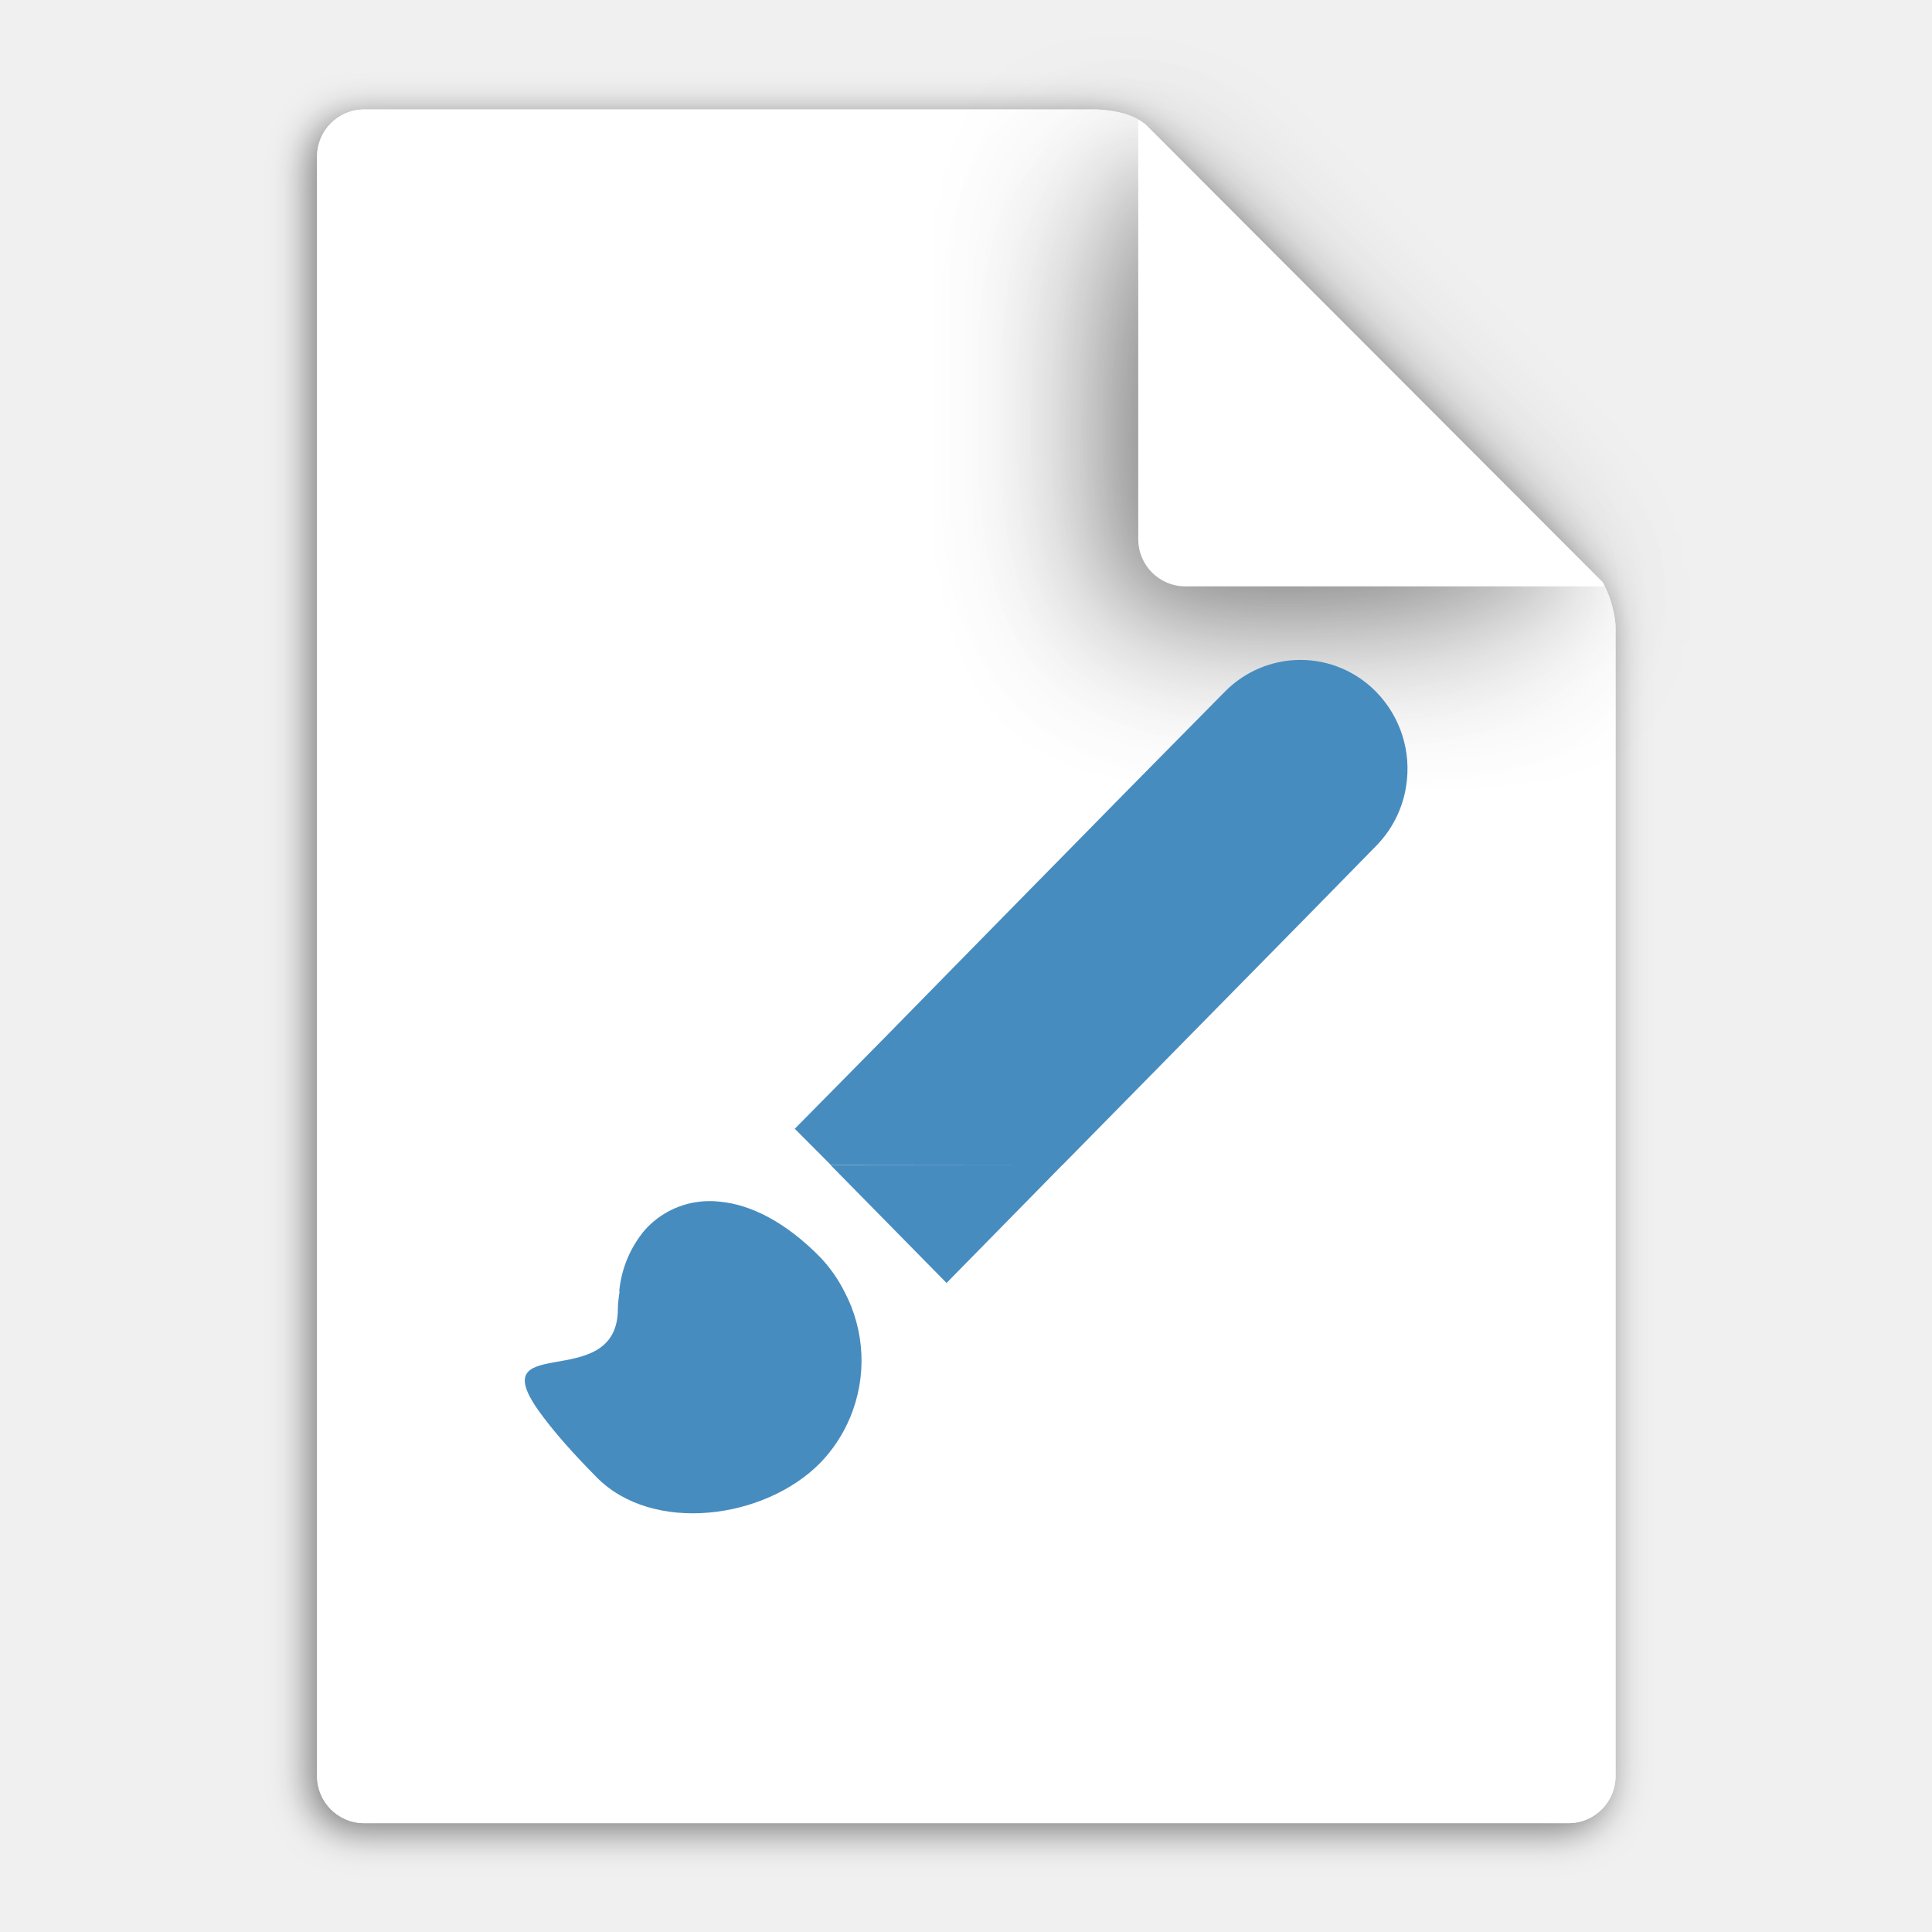
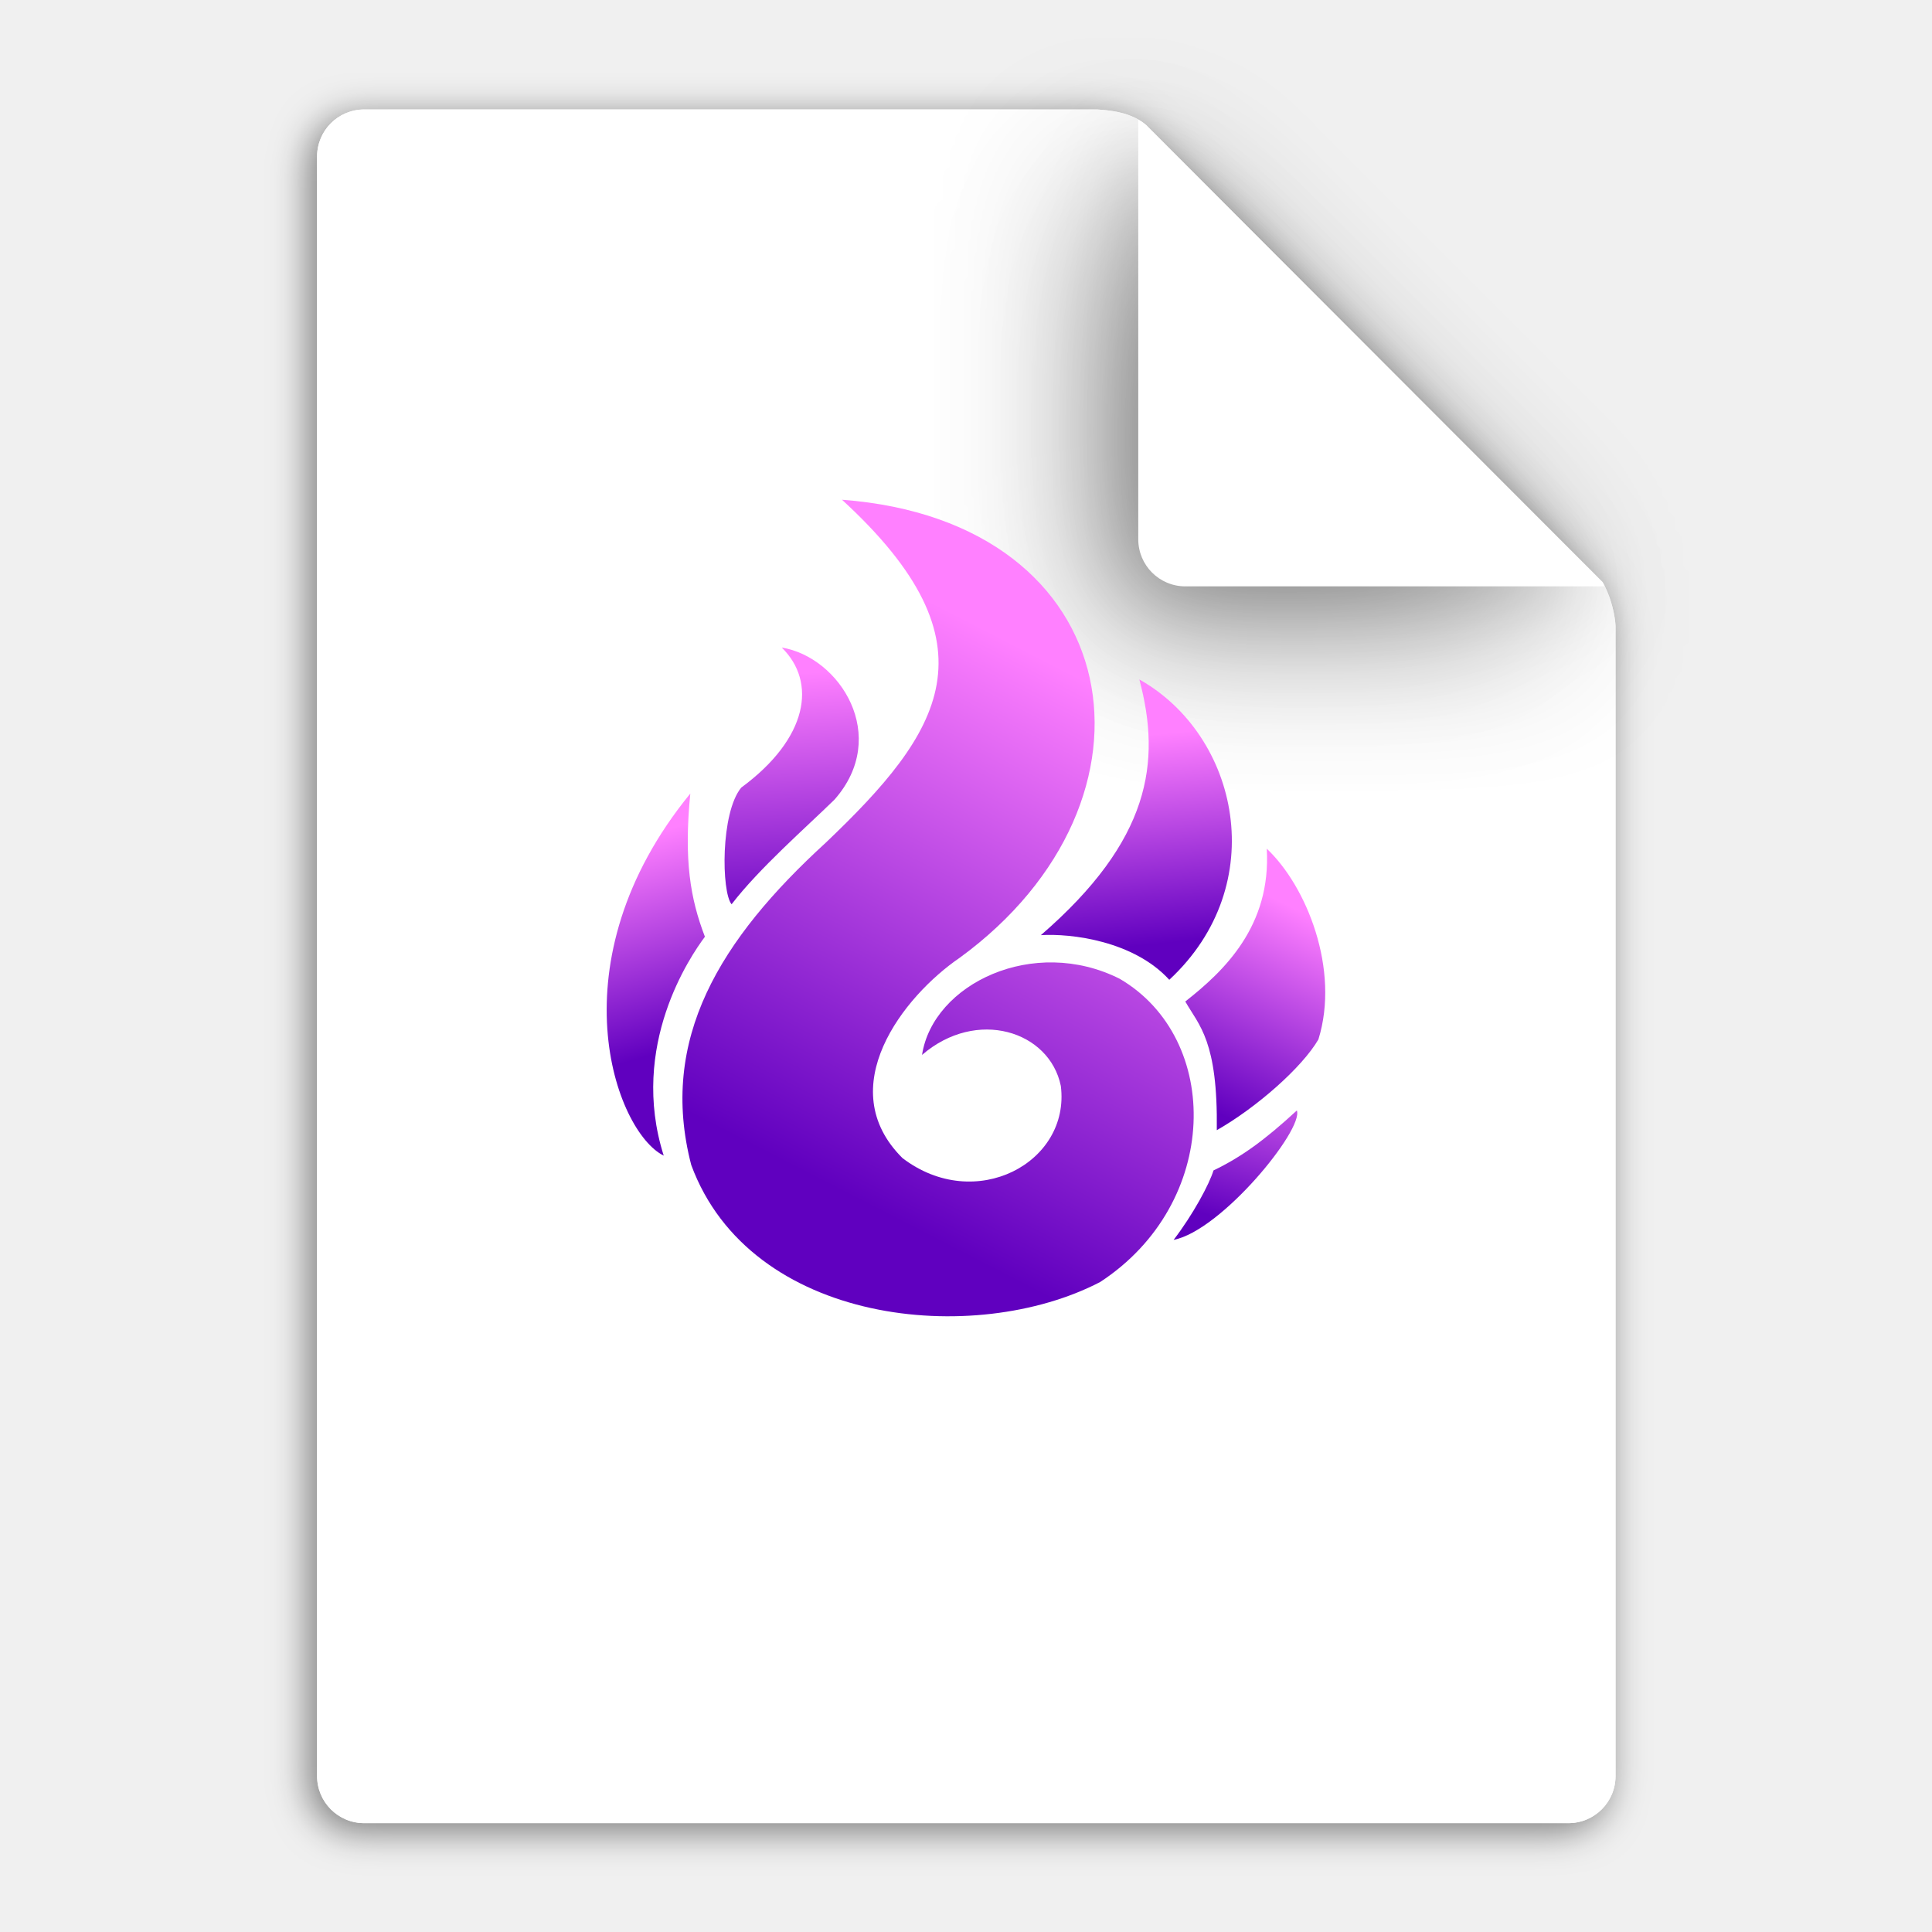
- <svg xmlns="http://www.w3.org/2000/svg" width="16" height="16">
+ <svg xmlns="http://www.w3.org/2000/svg" xmlns:xlink="http://www.w3.org/1999/xlink" width="16" height="16">
  <defs>
    <filter id="a" width="1.076" height="1.057" x="-.041" y="-.026" color-interpolation-filters="sRGB">
      <feFlood flood-color="#000" flood-opacity=".502" result="flood" />
      <feGaussianBlur in="SourceGraphic" result="blur" stdDeviation="10" />
      <feOffset dx="-4" dy="4" in="blur" result="offset" />
      <feComposite in="flood" in2="offset" operator="in" result="comp1" />
      <feComposite in="SourceGraphic" in2="comp1" result="comp2" />
    </filter>
    <filter id="b" width="2.262" height="2.261" x="-.68" y="-.582" color-interpolation-filters="sRGB">
      <feFlood flood-color="#000" flood-opacity=".4" result="flood" />
      <feGaussianBlur in="SourceGraphic" result="blur" stdDeviation="40" />
      <feOffset dx="-20" dy="20" in="blur" result="offset" />
      <feComposite in="flood" in2="offset" operator="in" result="comp1" />
      <feComposite in="SourceGraphic" in2="comp1" result="fbSourceGraphic" />
      <feColorMatrix in="fbSourceGraphic" result="fbSourceGraphicAlpha" values="0 0 0 -1 0 0 0 0 -1 0 0 0 0 -1 0 0 0 0 1 0" />
      <feFlood flood-color="#000" flood-opacity=".2" result="flood" />
      <feGaussianBlur in="fbSourceGraphic" result="blur" stdDeviation="20" />
      <feOffset dx="-4" dy="4" in="blur" result="offset" />
      <feComposite in="flood" in2="offset" operator="in" result="comp1" />
      <feComposite in="fbSourceGraphic" in2="comp1" result="comp2" />
    </filter>
  </defs>
  <path fill="#fff" d="m 193,58 c -13.85,-6.8e-5 -25,11.15 -25,25 v 858 c 0,13.85 11.15,25 25,25 h 638 c 13.85,0 25,-11.15 25,-25 0,0 -0.004,-609.403 -0.006,-609.404 -0.011,-0.54 -0.49,-11.635 -6.799,-23.109 L 727.166,186.282 607.137,66.078 C 600.033,60.162 590.478,58.524 581.41,58.002 Z" filter="url(#a)" transform="scale(.01563)" />
  <path fill="#fff" d="m 603.107,63.297 c -6.476,-3.684 -14.251,-4.866 -21.697,-5.295 L 193,58 c -13.85,-6.8e-5 -25,11.15 -25,25 v 858 c 0,13.85 11.15,25 25,25 h 638 c 13.85,0 25,-11.15 25,-25 0,0 -0.004,-609.403 -0.006,-609.404 -0.011,-0.505 -0.431,-10.253 -5.654,-20.904 H 628.107 c -13.85,0 -25,-11.15 -25,-25 z" transform="scale(.01563)" />
  <path fill="#fff" d="M 603.107,63.297 V 285.691 c 0,13.85 11.15,25 25,25 h 222.232 c -0.359,-0.732 -0.739,-1.468 -1.145,-2.205 L 727.166,186.281 607.137,66.078 c -1.27,-1.058 -2.619,-1.979 -4.029,-2.781 z" filter="url(#b)" transform="scale(.01563)" />
  <path fill="none" d="M0 0H1024V1024H0z" transform="scale(.01563)" />
-   <path fill="#478cbf" d="M10.77 5.465a.88.88 0 0 0-.627.264l-.77.78-1.03 1.048-1.027 1.047-.734.744.299.3h1.918l1.027-1.044 1.03-1.047.54-.551a.902.902 0 0 0 .249-.496.91.91 0 0 0-.249-.781.877.877 0 0 0-.626-.264zM8.799 9.648 6.88 9.65l.959.975.959-.977zm-2.975.301a.715.715 0 0 0-.486.24.922.922 0 0 0-.21.506h.003c-.006.046-.014.093-.014.143 0 .73-1.19.15-.613.904.096.126.227.28.437.492.462.47 1.39.351 1.852-.119a1.21 1.21 0 0 0 .246-.373 1.22 1.22 0 0 0-.047-1.047 1.19 1.19 0 0 0-.199-.283c-.288-.293-.576-.436-.83-.46a.715.715 0 0 0-.139-.003z" />
+   <g transform="translate(4.32 3.84) scale(0.007188)">
+     <defs>
+       <linearGradient xlink:href="#blzA" id="blzB" x1="345.488" x2="326.393" y1="537.545" y2="278.277" gradientTransform="translate(25.645)" gradientUnits="userSpaceOnUse" />
+       <linearGradient id="blzA">
+         <stop offset="0" stop-color="#6000bf" />
+         <stop offset="1" stop-color="#ff80ff" />
+       </linearGradient>
+       <linearGradient xlink:href="#blzA" id="blzC" x1="628.385" x2="605.516" y1="554.552" y2="345.675" gradientTransform="translate(25.645)" gradientUnits="userSpaceOnUse" />
+       <linearGradient xlink:href="#blzA" id="blzD" x1="711.173" x2="813.123" y1="702.796" y2="513.799" gradientTransform="translate(25.645)" gradientUnits="userSpaceOnUse" />
+       <linearGradient xlink:href="#blzA" id="blzE" x1="263.133" x2="199.507" y1="648.504" y2="445.445" gradientTransform="translate(25.645)" gradientUnits="userSpaceOnUse" />
+       <linearGradient xlink:href="#blzA" id="blzF" x1="760.851" x2="818.785" y1="829.706" y2="638.514" gradientTransform="translate(25.645)" gradientUnits="userSpaceOnUse" />
+       <linearGradient xlink:href="#blzA" id="blzG" x1="447.231" x2="722.686" y1="825.105" y2="341.161" gradientTransform="translate(25.645)" gradientUnits="userSpaceOnUse" />
+     </defs>
+     <g color="#000" paint-order="markers stroke fill">
+       <path fill="url(#blzB)" d="m 333.041,390.832 c 60.956,-49.645 68.888,-106.282 36.834,-141.001 52.955,9.639 98.778,89.197 48.017,153.006 -26.657,28.88 -68.133,68.803 -93.604,105.416 -9.271,-12.442 -10.125,-91.913 8.753,-117.421 z" style="-inkscape-stroke:none" transform="matrix(1.26737 0 0 1.14468 -169.116 -74.144)" />
+       <path fill="url(#blzC)" d="m 605.468,539.317 c 99.495,-95.417 109.652,-174.007 89.512,-257.379 90.54,56.344 120.323,206.655 27.218,302.306 -32.452,-39.308 -89.422,-46.801 -116.73,-44.926 z" style="-inkscape-stroke:none" transform="matrix(1.26737 0 0 1.14468 -169.116 -74.144)" />
+       <path fill="url(#blzD)" d="m 765.397,735.61 c 1.027,-90.005 -16.07,-105.169 -28.652,-129.511 34.981,-30.439 78.22,-75.638 74.074,-153.8 36.265,37.795 66.663,121.656 46.942,191.96 -14.859,28.349 -56.524,68.798 -92.364,91.35 z" style="-inkscape-stroke:none" transform="matrix(1.26737 0 0 1.14468 -169.116 -74.144)" />
+       <path fill="url(#blzE)" d="m 286.772,396.801 c -5.933,67.162 -0.014,105.765 13.279,144.12 C 286.963,560.259 230.933,650.697 262.607,761.242 218.558,737.233 161.826,566.002 286.772,396.801 Z" style="-inkscape-stroke:none" transform="matrix(1.26737 0 0 1.14468 -169.116 -74.144)" />
+       <path fill="url(#blzF)" d="m 726.132,846.03 c 17.736,-25.59 32.55,-56.278 36.255,-69.905 25.026,-13.294 46.489,-30.414 75.78,-60.351 6.376,19.042 -68.605,120.855 -112.035,130.255 z" style="-inkscape-stroke:none" transform="matrix(1.26737 0 0 1.14468 -169.116 -74.144)" />
+       <path fill="url(#blzG)" d="m 287.624,770.662 c -29.781,-126.684 26.211,-227.139 122.275,-324.391 105.332,-111.102 158.665,-199.02 14.749,-345.209 261.967,21.801 302.853,302.608 107.166,460.898 -51.666,39.082 -116.359,131.072 -52.202,201.699 66.221,56.081 152.881,4.625 143.984,-72.616 C 613.313,635.784 547.105,612.403 497.426,659.869 507.381,588.255 598.947,539.692 677.165,583.255 770.053,643.46 769.049,809.072 659.32,888.466 545.235,954.136 341.346,931.823 287.624,770.662 Z" style="-inkscape-stroke:none" transform="matrix(1.26737 0 0 1.14468 -169.116 -74.144)" />
+     </g>
+   </g>
</svg>
